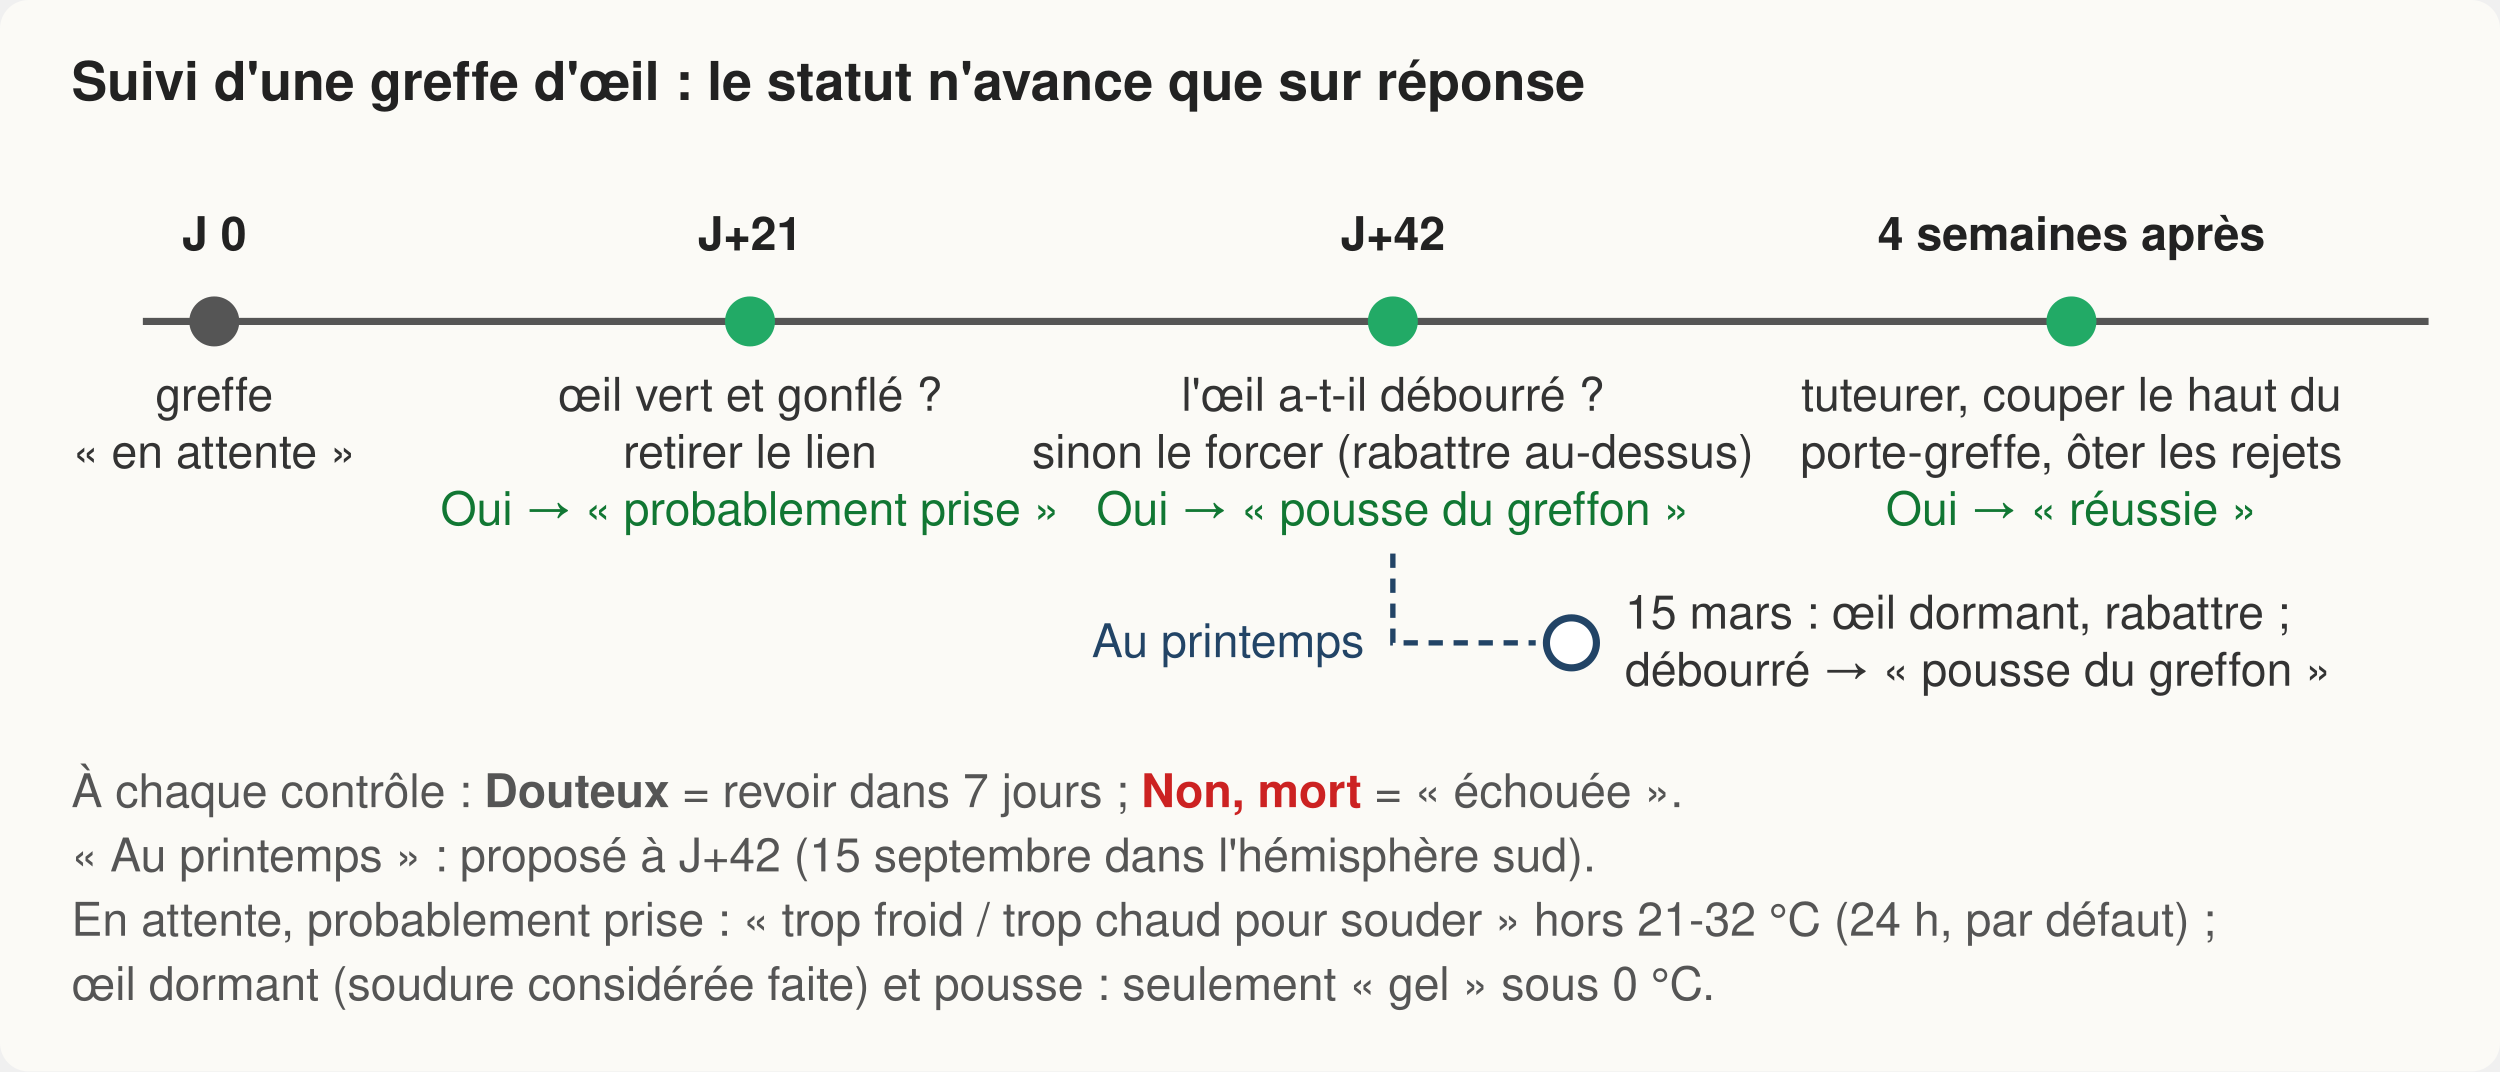
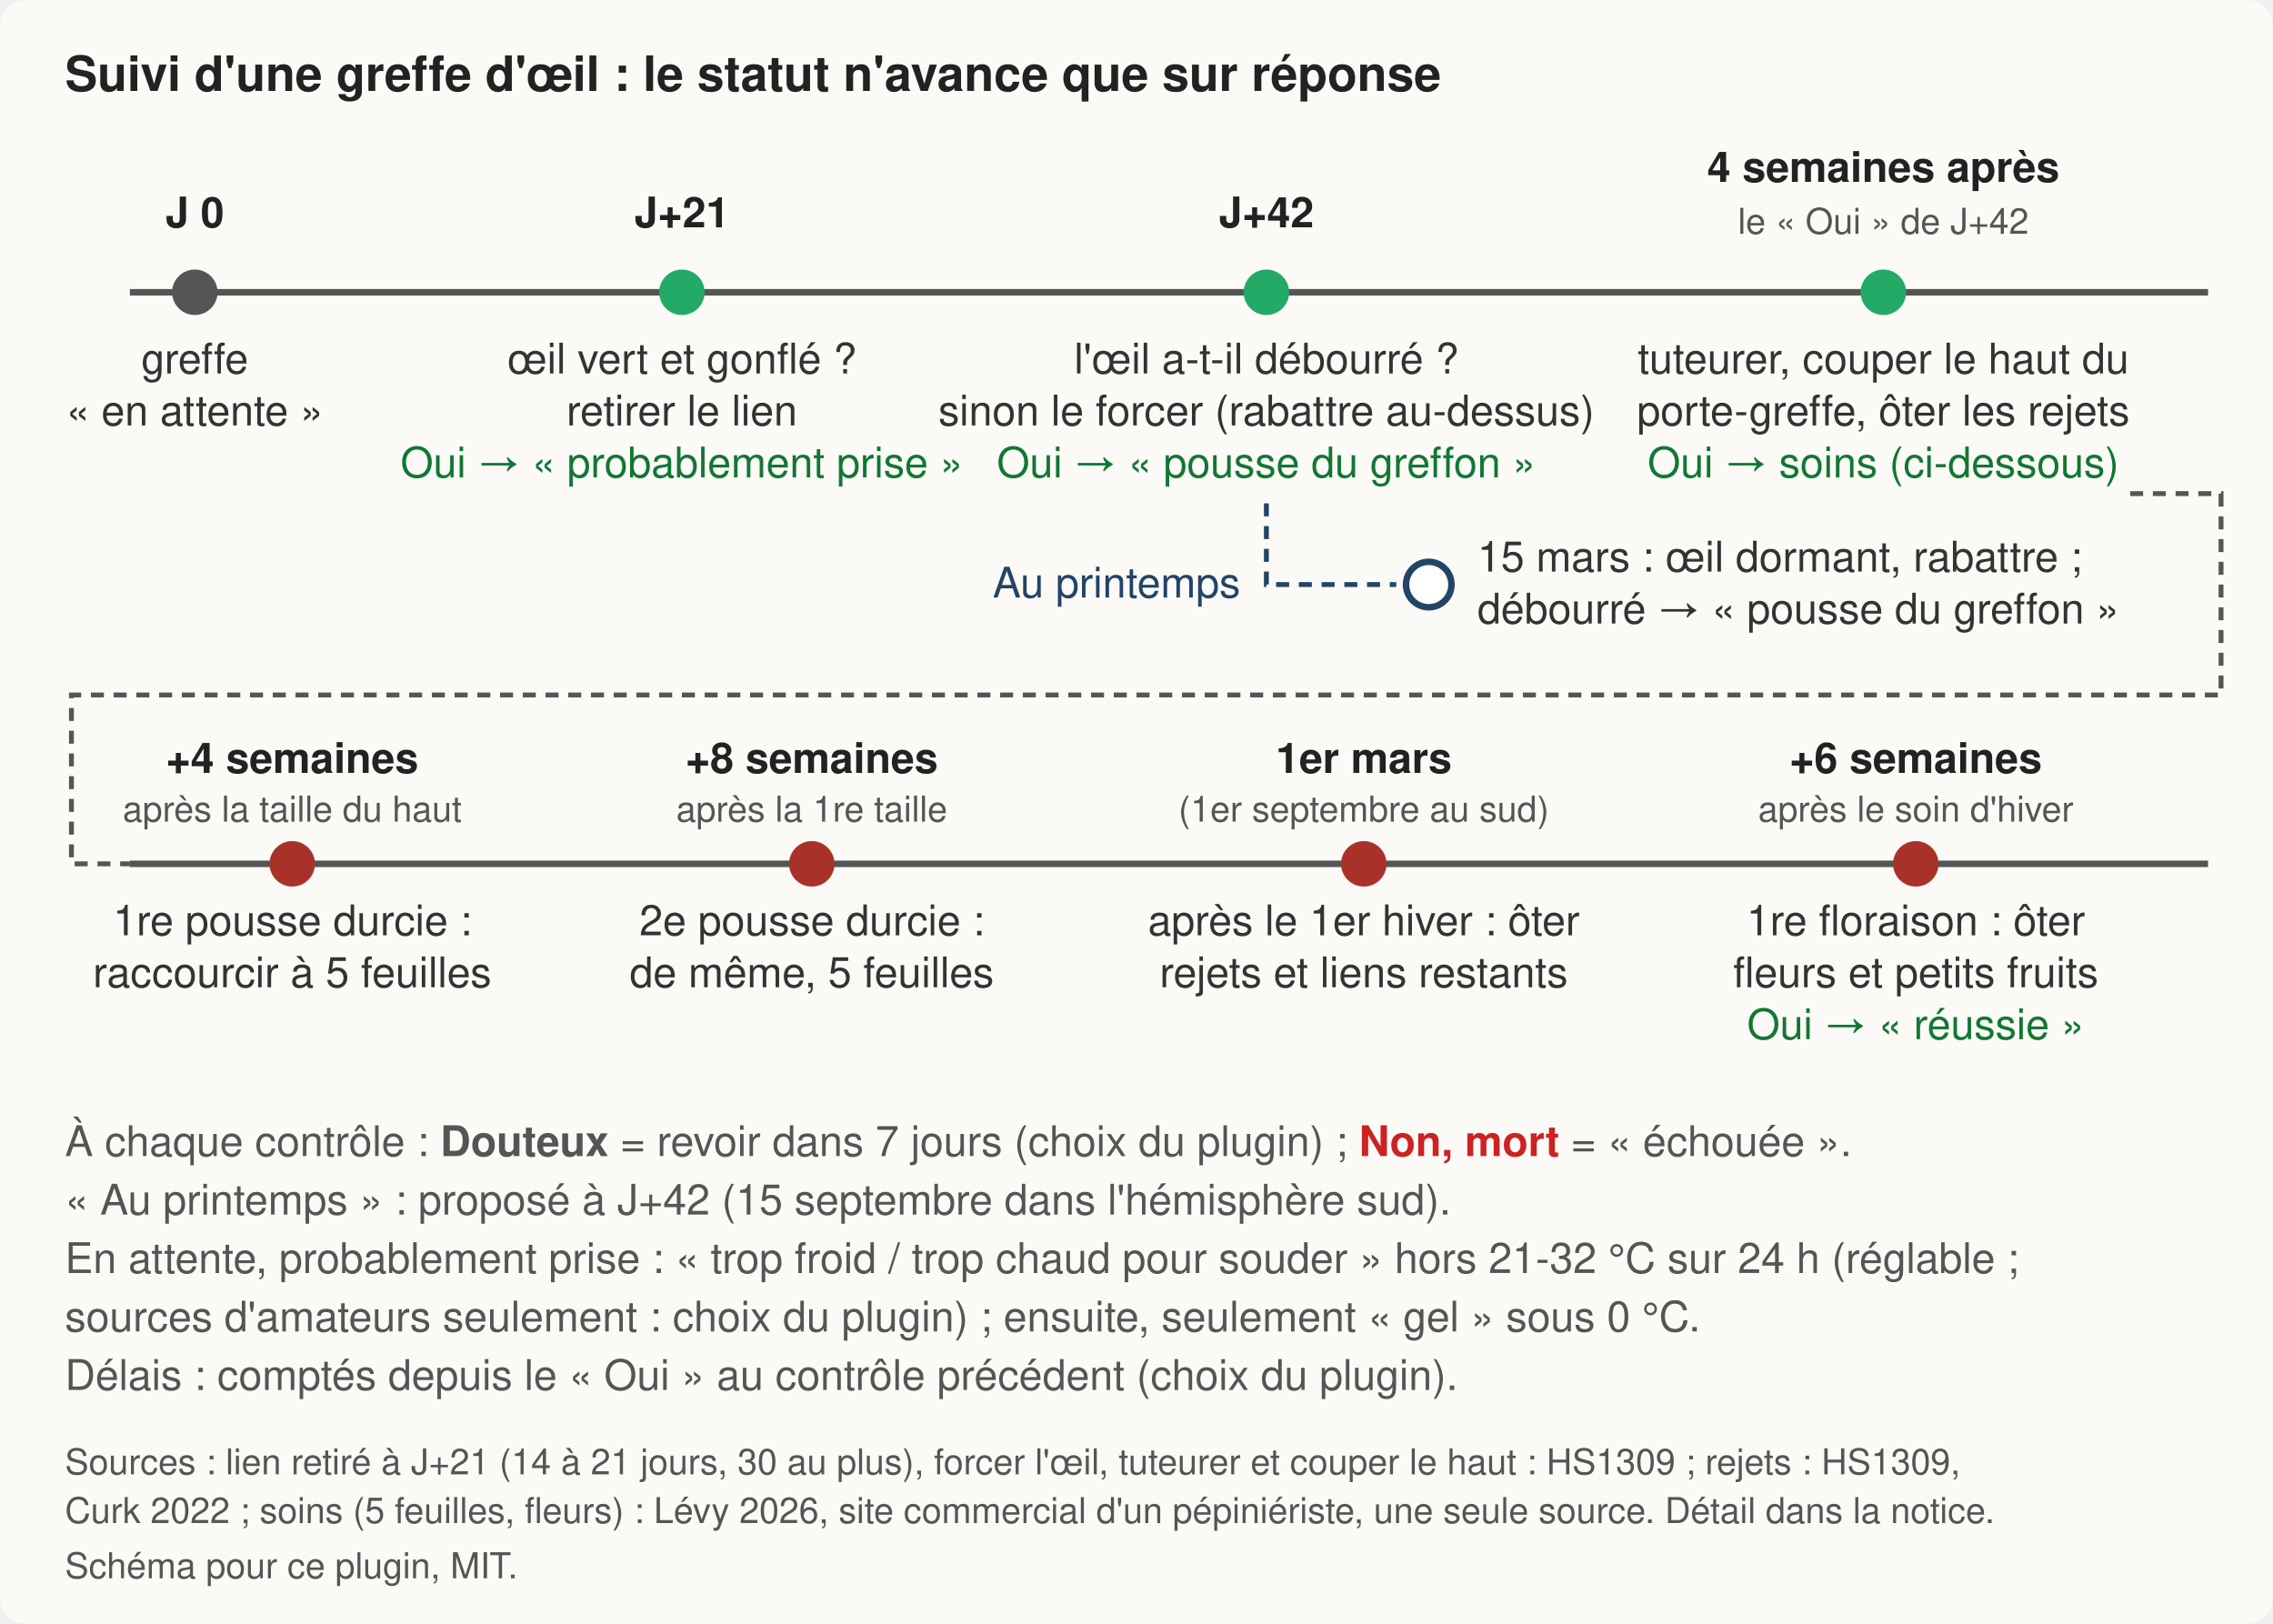
- <svg xmlns="http://www.w3.org/2000/svg" viewBox="0 0 700 300" width="700" font-family="Helvetica, Arial, sans-serif" font-size="13">
-   <rect width="700" height="300" rx="8" fill="#fbfaf6" />
+ <svg xmlns="http://www.w3.org/2000/svg" viewBox="0 0 700 500" width="700" font-family="Helvetica, Arial, sans-serif" font-size="13">
+   <rect width="700" height="500" rx="8" fill="#fbfaf6" />
  <text x="20" y="28" font-size="15" font-weight="bold" fill="#222">Suivi d'une greffe d'œil : le statut n'avance que sur réponse</text>
  <line x1="40" y1="90" x2="680" y2="90" stroke="#555" stroke-width="2" />
  <circle cx="60" cy="90" r="7" fill="#555" />
  <text x="60" y="70" text-anchor="middle" font-weight="bold" fill="#222">J 0</text>
  <text x="60" y="115" text-anchor="middle" fill="#333">greffe</text>
  <text x="60" y="131" text-anchor="middle" fill="#333">« en attente »</text>
  <circle cx="210" cy="90" r="7" fill="#2a6" />
  <text x="210" y="70" text-anchor="middle" font-weight="bold" fill="#222">J+21</text>
  <text x="210" y="115" text-anchor="middle" fill="#333">œil vert et gonflé ?</text>
  <text x="210" y="131" text-anchor="middle" fill="#333">retirer le lien</text>
  <text x="210" y="147" text-anchor="middle" fill="#173">Oui → « probablement prise »</text>
  <circle cx="390" cy="90" r="7" fill="#2a6" />
  <text x="390" y="70" text-anchor="middle" font-weight="bold" fill="#222">J+42</text>
  <text x="390" y="115" text-anchor="middle" fill="#333">l'œil a-t-il débourré ?</text>
  <text x="390" y="131" text-anchor="middle" fill="#333">sinon le forcer (rabattre au-dessus)</text>
  <text x="390" y="147" text-anchor="middle" fill="#173">Oui → « pousse du greffon »</text>
  <circle cx="580" cy="90" r="7" fill="#2a6" />
-   <text x="580" y="70" text-anchor="middle" font-weight="bold" fill="#222">4 semaines après</text>
+   <text x="580" y="56" text-anchor="middle" font-weight="bold" fill="#222">4 semaines après</text>
+   <text x="580" y="72" text-anchor="middle" font-size="11" fill="#555">le « Oui » de J+42</text>
  <text x="580" y="115" text-anchor="middle" fill="#333">tuteurer, couper le haut du</text>
  <text x="580" y="131" text-anchor="middle" fill="#333">porte-greffe, ôter les rejets</text>
-   <text x="580" y="147" text-anchor="middle" fill="#173">Oui → « réussie »</text>
+   <text x="580" y="147" text-anchor="middle" fill="#173">Oui → soins (ci-dessous)</text>
  <path d="M390 155 V180 H430" fill="none" stroke="#246" stroke-width="1.5" stroke-dasharray="4 3" />
  <circle cx="440" cy="180" r="7" fill="#fff" stroke="#246" stroke-width="2" />
  <text x="382" y="184" text-anchor="end" fill="#246">Au printemps</text>
  <text x="455" y="176" fill="#333">15 mars : œil dormant, rabattre ;</text>
  <text x="455" y="192" fill="#333">débourré → « pousse du greffon »</text>
-   <text x="20" y="226" fill="#555">À chaque contrôle : <tspan font-weight="bold">Douteux</tspan> = revoir dans 7 jours ; <tspan font-weight="bold" fill="#c22">Non, mort</tspan> = « échouée ».</text>
-   <text x="20" y="244" fill="#555">« Au printemps » : proposé à J+42 (15 septembre dans l'hémisphère sud).</text>
-   <text x="20" y="262" fill="#555">En attente, probablement prise : « trop froid / trop chaud pour souder » hors 21-32 °C (24 h, par défaut) ;</text>
-   <text x="20" y="280" fill="#555">œil dormant (soudure considérée faite) et pousse : seulement « gel » sous 0 °C.</text>
+   <path d="M656 152 H684 V214 H22 V266 H40" fill="none" stroke="#555" stroke-width="1.5" stroke-dasharray="4 3" />
+   <g transform="translate(0,30)">
+     <line x1="40" y1="236" x2="680" y2="236" stroke="#555" stroke-width="2" />
+     <circle cx="90" cy="236" r="7" fill="#a8322a" />
+     <text x="90" y="208" text-anchor="middle" font-weight="bold" fill="#222">+4 semaines</text>
+     <text x="90" y="223" text-anchor="middle" font-size="11" fill="#555">après la taille du haut</text>
+     <text x="90" y="258" text-anchor="middle" fill="#333">1re pousse durcie :</text>
+     <text x="90" y="274" text-anchor="middle" fill="#333">raccourcir à 5 feuilles</text>
+     <circle cx="250" cy="236" r="7" fill="#a8322a" />
+     <text x="250" y="208" text-anchor="middle" font-weight="bold" fill="#222">+8 semaines</text>
+     <text x="250" y="223" text-anchor="middle" font-size="11" fill="#555">après la 1re taille</text>
+     <text x="250" y="258" text-anchor="middle" fill="#333">2e pousse durcie :</text>
+     <text x="250" y="274" text-anchor="middle" fill="#333">de même, 5 feuilles</text>
+     <circle cx="420" cy="236" r="7" fill="#a8322a" />
+     <text x="420" y="208" text-anchor="middle" font-weight="bold" fill="#222">1er mars</text>
+     <text x="420" y="223" text-anchor="middle" font-size="11" fill="#555">(1er septembre au sud)</text>
+     <text x="420" y="258" text-anchor="middle" fill="#333">après le 1er hiver : ôter</text>
+     <text x="420" y="274" text-anchor="middle" fill="#333">rejets et liens restants</text>
+     <circle cx="590" cy="236" r="7" fill="#a8322a" />
+     <text x="590" y="208" text-anchor="middle" font-weight="bold" fill="#222">+6 semaines</text>
+     <text x="590" y="223" text-anchor="middle" font-size="11" fill="#555">après le soin d'hiver</text>
+     <text x="590" y="258" text-anchor="middle" fill="#333">1re floraison : ôter</text>
+     <text x="590" y="274" text-anchor="middle" fill="#333">fleurs et petits fruits</text>
+     <text x="590" y="290" text-anchor="middle" fill="#173">Oui → « réussie »</text>
+     <text x="20" y="326" fill="#555">À chaque contrôle : <tspan font-weight="bold">Douteux</tspan> = revoir dans 7 jours (choix du plugin) ; <tspan font-weight="bold" fill="#c22">Non, mort</tspan> = « échouée ».</text>
+     <text x="20" y="344" fill="#555">« Au printemps » : proposé à J+42 (15 septembre dans l'hémisphère sud).</text>
+     <text x="20" y="362" fill="#555">En attente, probablement prise : « trop froid / trop chaud pour souder » hors 21-32 °C sur 24 h (réglable ;</text>
+     <text x="20" y="380" fill="#555">sources d'amateurs seulement : choix du plugin) ; ensuite, seulement « gel » sous 0 °C.</text>
+     <text x="20" y="398" fill="#555">Délais : comptés depuis le « Oui » au contrôle précédent (choix du plugin).</text>
+     <text x="20" y="424" font-size="11" fill="#555">Sources : lien retiré à J+21 (14 à 21 jours, 30 au plus), forcer l'œil, tuteurer et couper le haut : HS1309 ; rejets : HS1309,</text>
+     <text x="20" y="439" font-size="11" fill="#555">Curk 2022 ; soins (5 feuilles, fleurs) : Lévy 2026, site commercial d'un pépiniériste, une seule source. Détail dans la notice.</text>
+     <text x="20" y="456" font-size="11" fill="#555">Schéma pour ce plugin, MIT.</text>
+   </g>
</svg>
